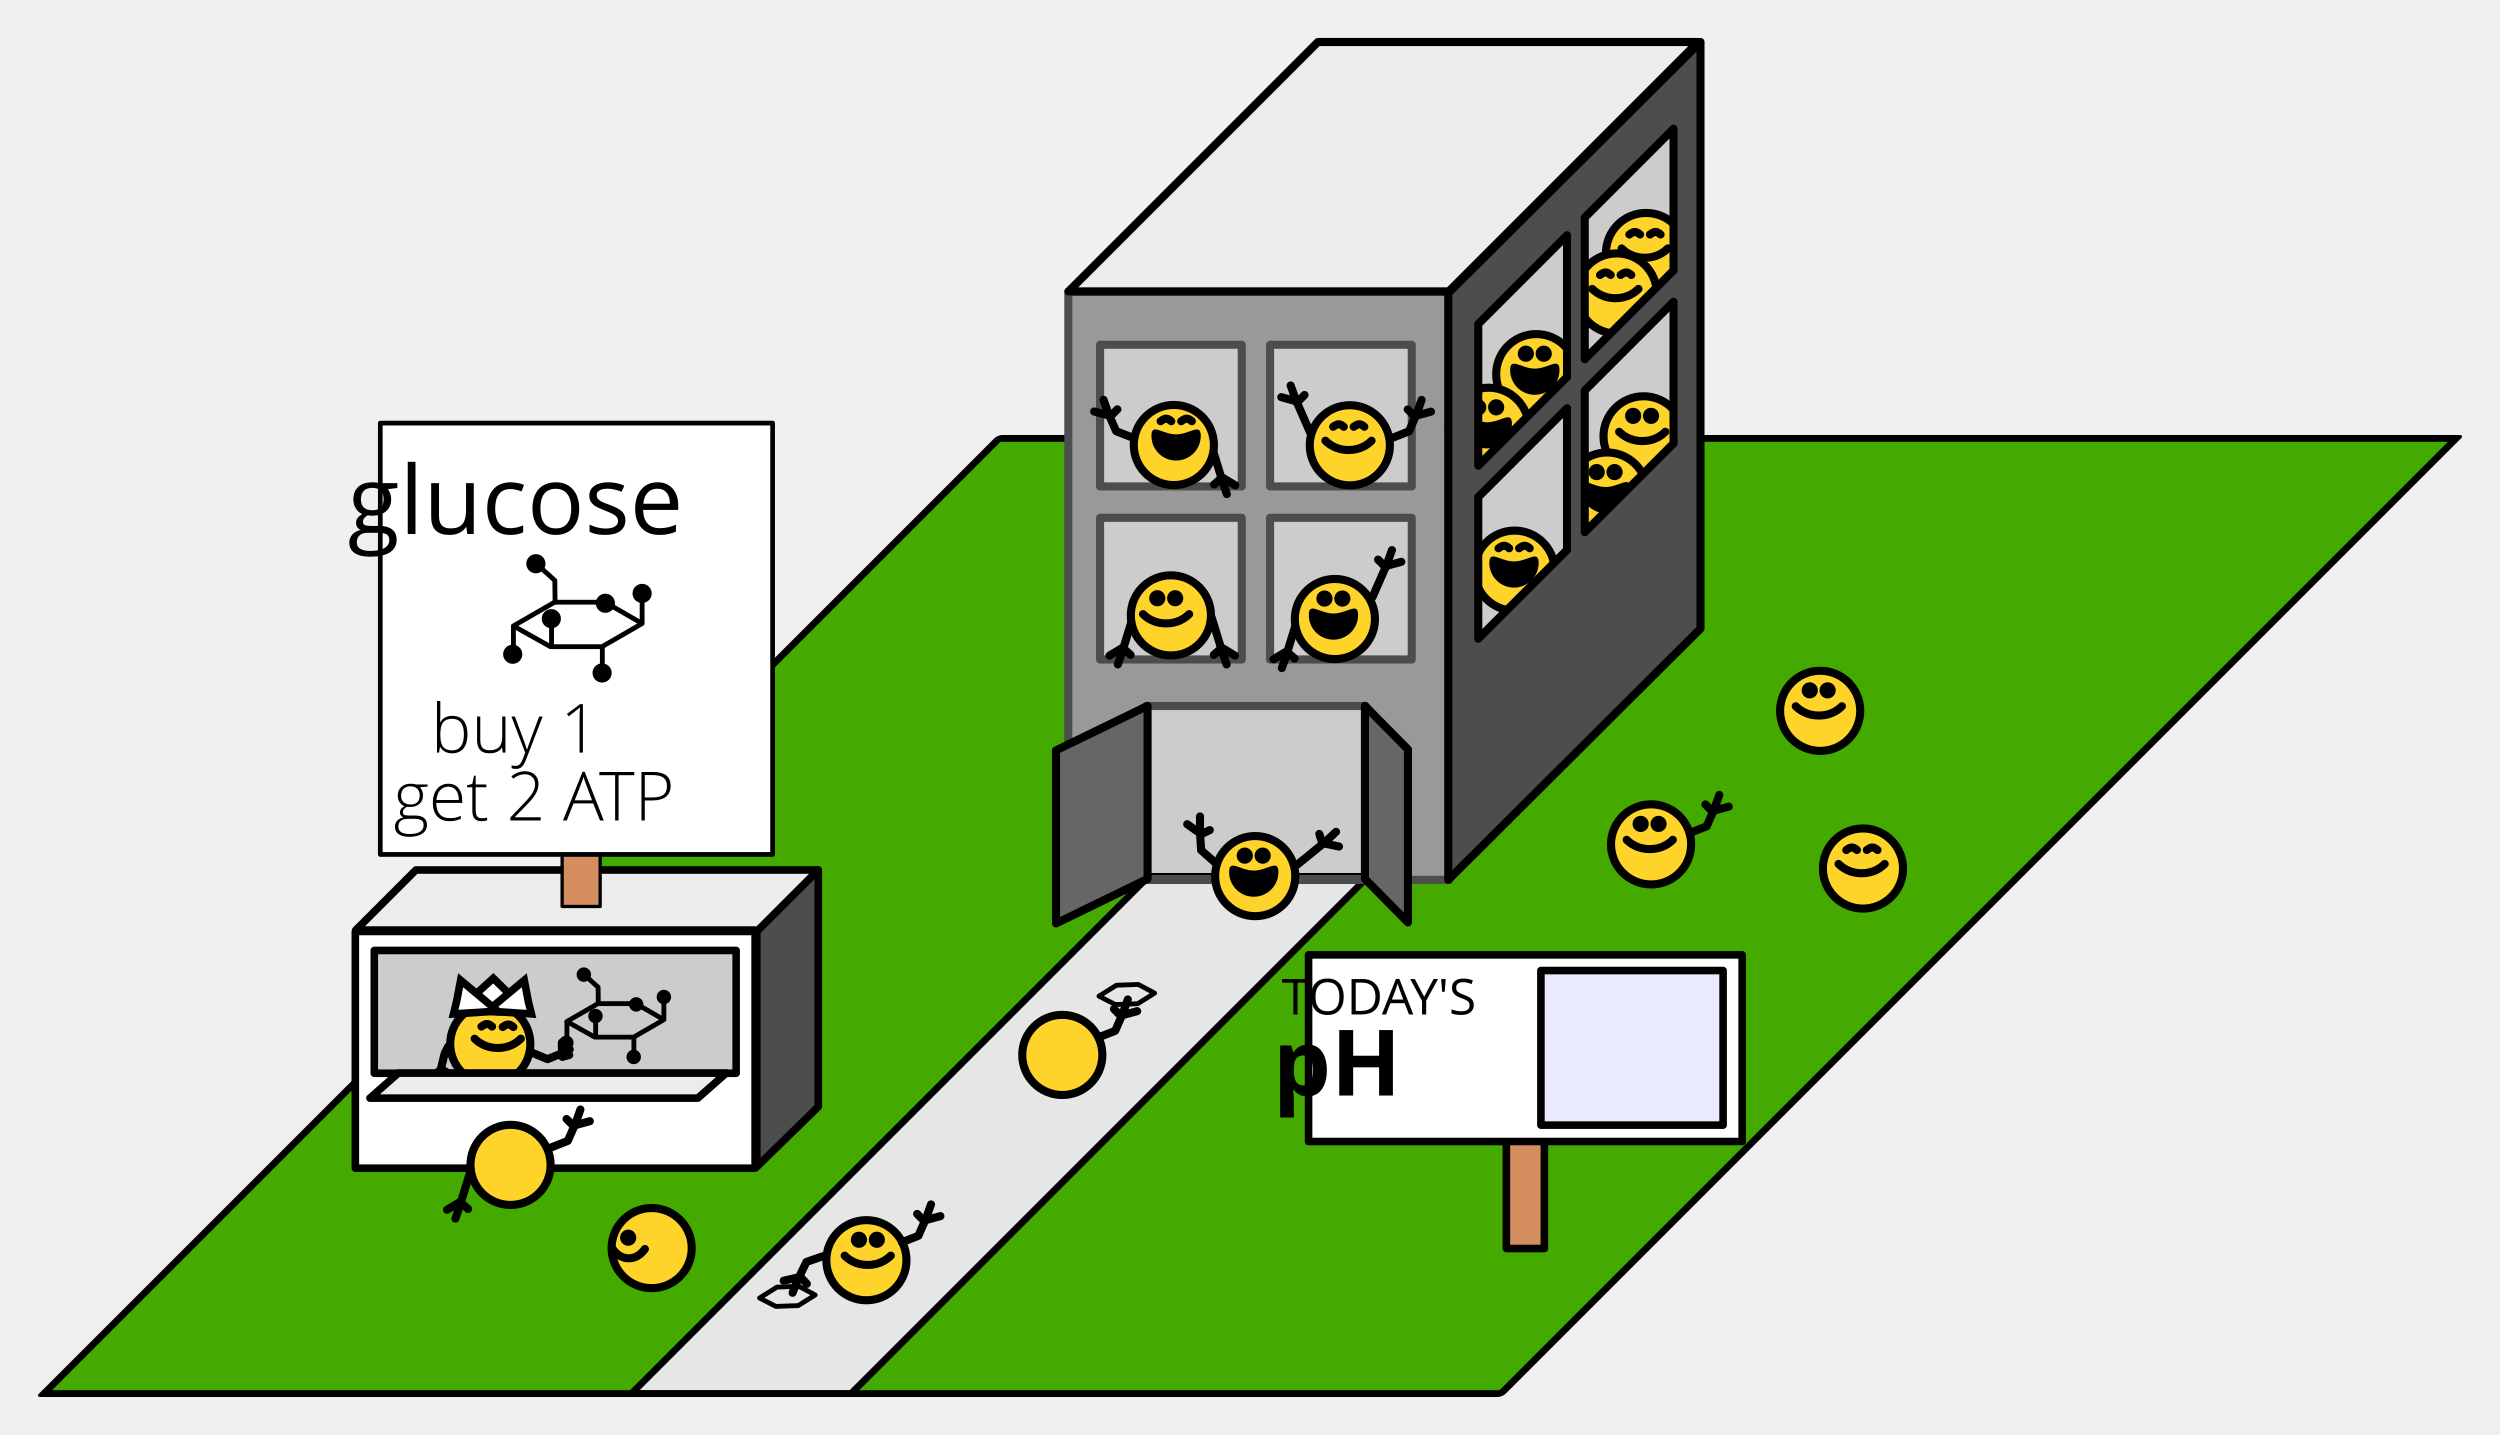
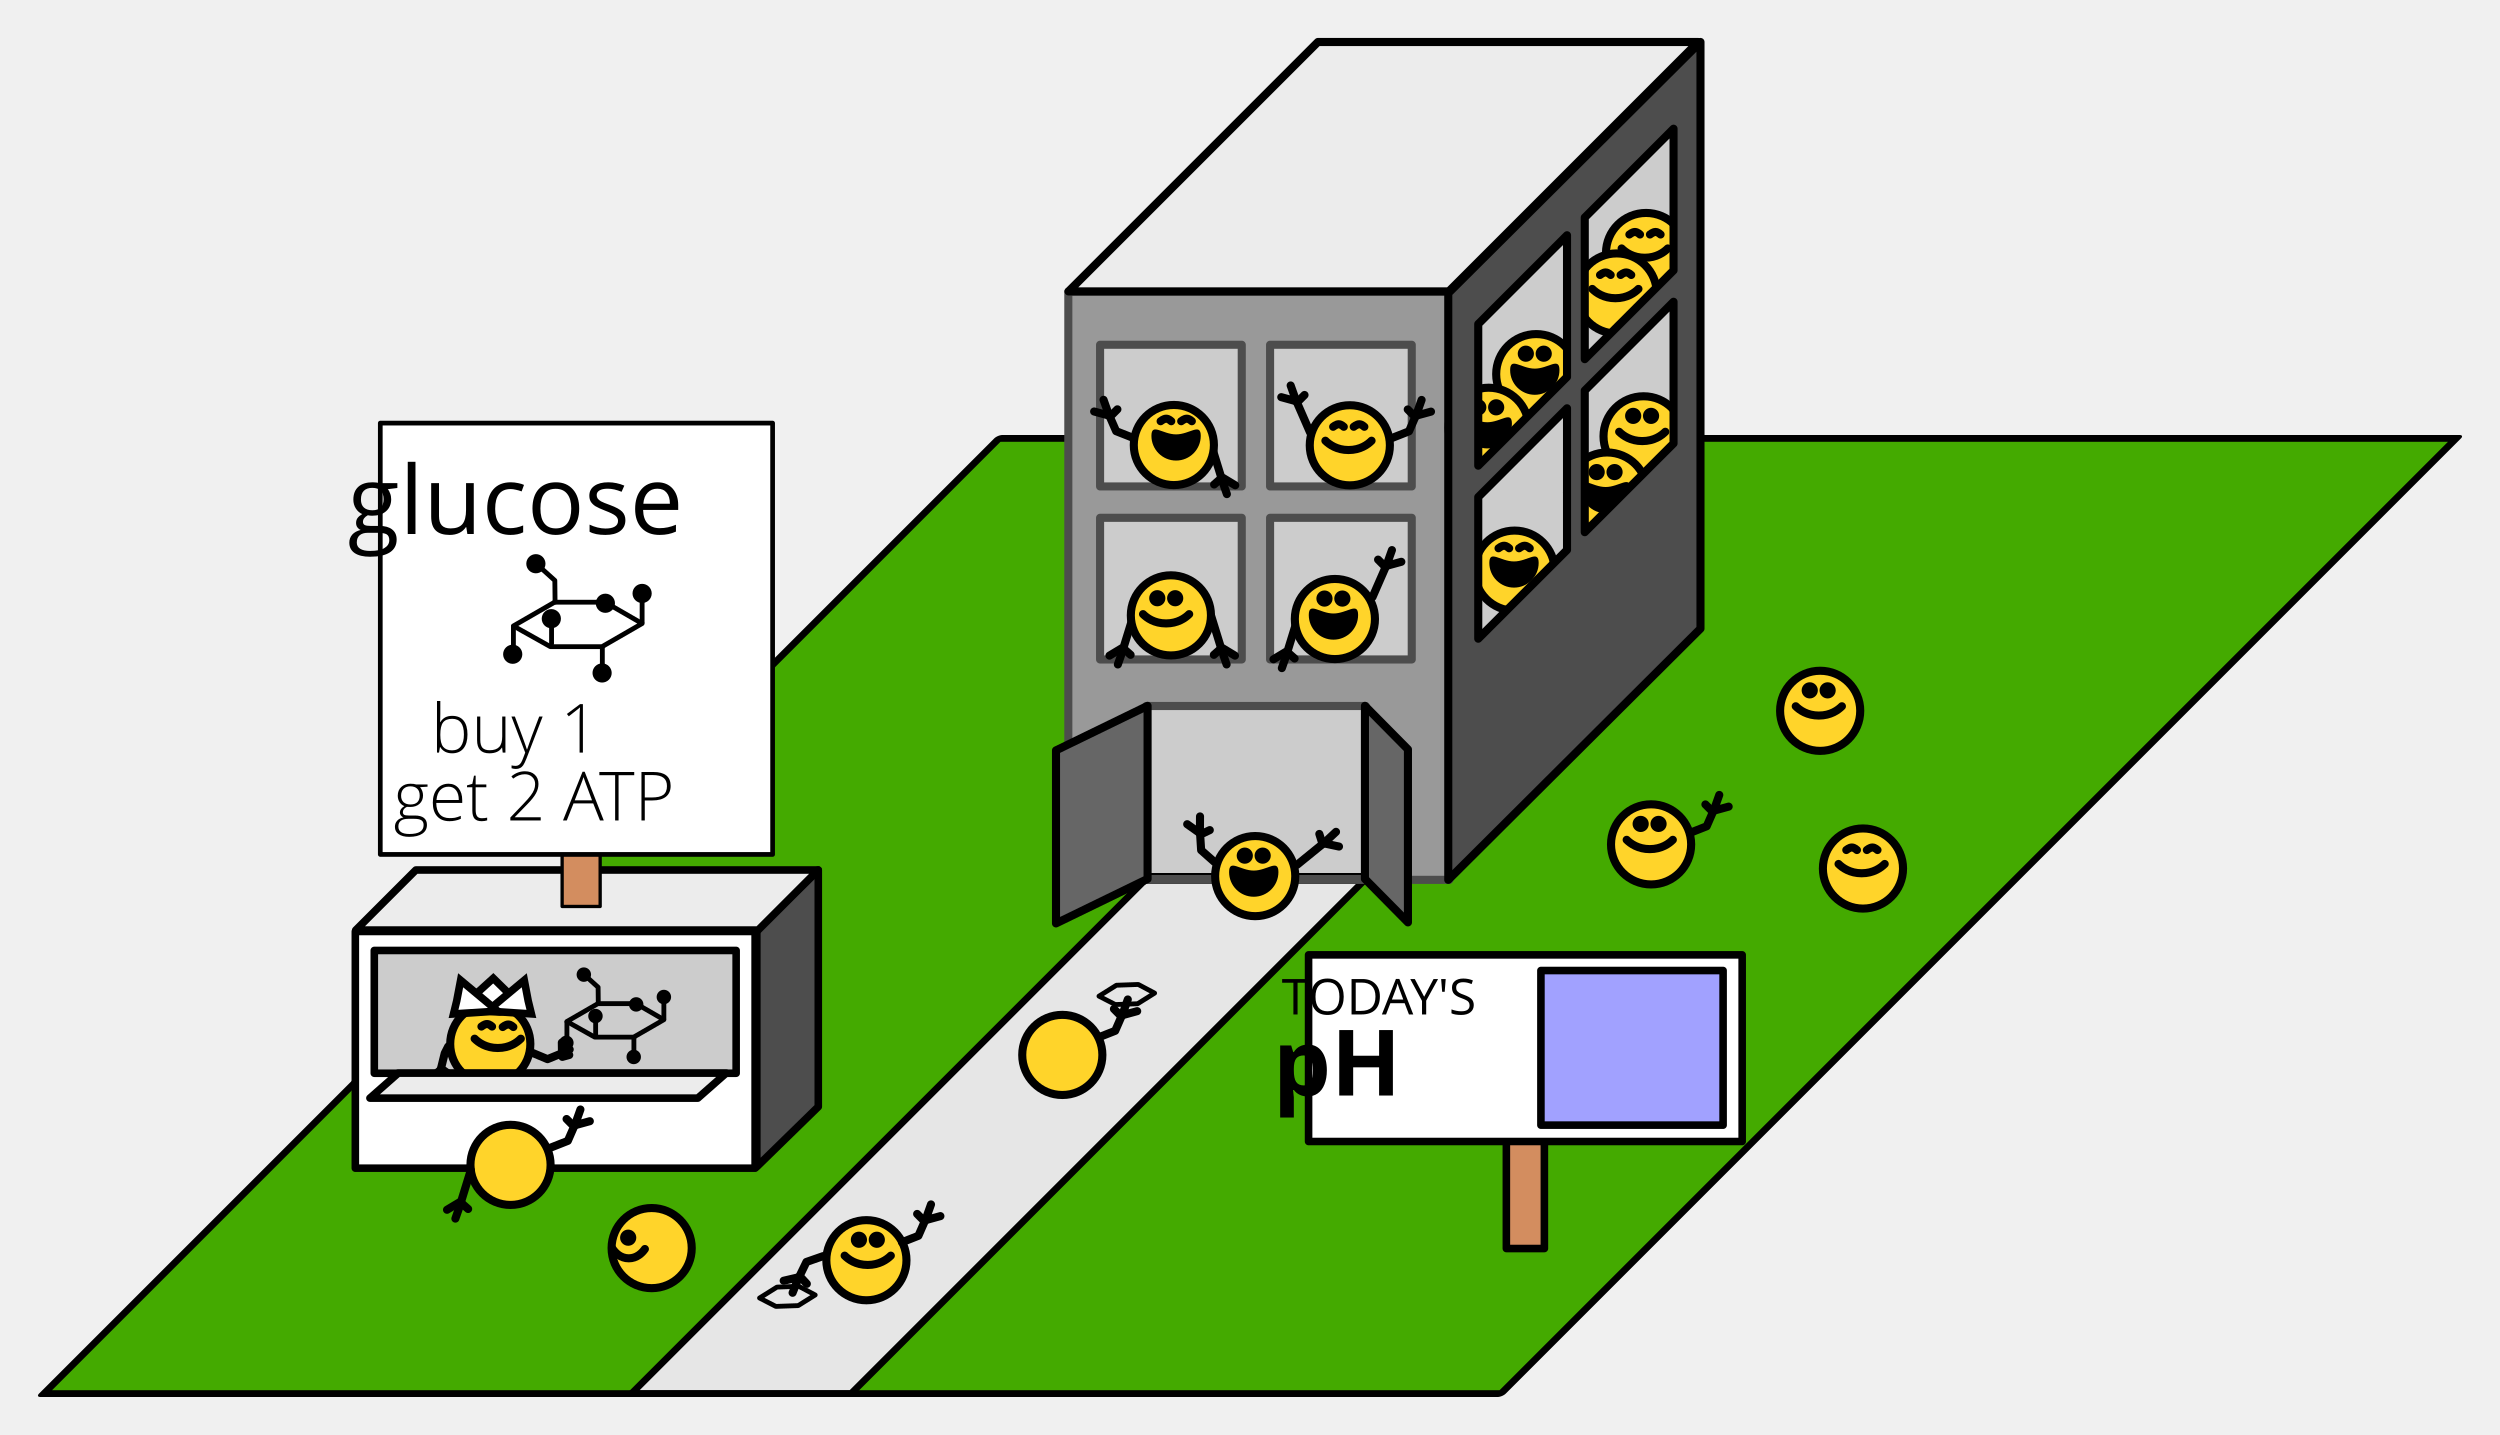
<svg xmlns="http://www.w3.org/2000/svg" width="329.42" height="189.081" viewBox="0 0 329.42 189.081" id="svg8230" version="1.1">
  <defs id="defs8232" />
  <g id="layer1" transform="translate(-132.0373,-233.9832)">
    <rect transform="matrix(1,0,-0.7071068,0.7071068,0,0)" y="412.596" x="555.43" height="178.002" width="192" id="rect9463" style="opacity:1;fill:#44aa00;fill-opacity:1;stroke:#000000;stroke-width:1.268;stroke-linecap:round;stroke-linejoin:round;stroke-miterlimit:10;stroke-dasharray:none;stroke-dashoffset:0;stroke-opacity:1" />
    <rect transform="matrix(1,0,-0.7071068,0.7071068,0,0)" style="opacity:1;fill:#e6e6e6;fill-opacity:1;stroke:#000000;stroke-width:1.268;stroke-linecap:round;stroke-linejoin:round;stroke-miterlimit:10;stroke-dasharray:none;stroke-dashoffset:0;stroke-opacity:1" id="rect9465" width="28.933" height="95.577" x="632.857" y="494.997" />
    <g transform="matrix(1.066667,0,0,1.066667,-786.9261,-534.9352)" id="g46702">
      <path id="rect46618" d="m 905.482,836.001 49.387,0 0,29.074 -49.387,0 z" style="opacity:1;fill:#cccccc;fill-opacity:1;stroke:#000000;stroke-width:0.937;stroke-linecap:round;stroke-linejoin:round;stroke-miterlimit:4;stroke-dasharray:none;stroke-dashoffset:0;stroke-opacity:1" />
      <path style="fill:#4d4d4d;fill-opacity:1;fill-rule:evenodd;stroke:#000000;stroke-width:0.937px;stroke-linecap:round;stroke-linejoin:round;stroke-opacity:1" d="m 962.613,857.576 -7.592,7.416 0,-29.24 7.592,-7.416 z" id="path46624" />
      <path style="fill:#ececec;fill-opacity:1;fill-rule:evenodd;stroke:#000000;stroke-width:0.937px;stroke-linecap:round;stroke-linejoin:round;stroke-opacity:1" d="m 955.186,835.753 7.416,-7.416 -49.702,0 -7.416,7.416 z" id="path46697" />
    </g>
    <rect y="336.218" x="206.108" height="17.209" width="5.011" id="rect46631" style="opacity:1;fill:#d38d5f;fill-opacity:1;stroke:#000000;stroke-width:0.438;stroke-linecap:round;stroke-linejoin:round;stroke-miterlimit:4;stroke-dasharray:none;stroke-dashoffset:0;stroke-opacity:1" />
    <rect y="289.733" x="182.147" height="56.838" width="51.696" id="rect46633" style="opacity:1;fill:#ffffff;fill-opacity:1;stroke:#000000;stroke-width:0.619;stroke-linecap:round;stroke-linejoin:round;stroke-miterlimit:4;stroke-dasharray:none;stroke-dashoffset:0;stroke-opacity:1" />
    <ellipse ry="5.28" rx="5.28" style="opacity:1;fill:#ffd42a;fill-opacity:1;stroke:#000000;stroke-width:1.067;stroke-linecap:round;stroke-linejoin:round;stroke-miterlimit:10;stroke-dasharray:none;stroke-dashoffset:0;stroke-opacity:1" id="circle46669" cx="196.641" cy="371.544" />
    <path id="path46671" d="m 194.58,370.85 c 0.519,0.519 1.529,1.226 3.041,1.226 1.577,0 2.554,-0.739 3.041,-1.226" style="fill:none;fill-rule:evenodd;stroke:#000000;stroke-width:1.067px;stroke-linecap:round;stroke-linejoin:round;stroke-opacity:1" />
    <path style="fill:none;fill-rule:evenodd;stroke:#000000;stroke-width:1.067px;stroke-linecap:round;stroke-linejoin:round;stroke-opacity:1" d="m 195.475,369.249 c 0,0 0.4,-0.333 0.733,-0.333 0.333,0 0.667,0.333 0.667,0.333" id="path46673" />
    <path id="path46675" d="m 198.279,369.311 c 0,0 0.4,-0.333 0.733,-0.333 0.333,0 0.667,0.333 0.667,0.333" style="fill:none;fill-rule:evenodd;stroke:#000000;stroke-width:1.067px;stroke-linecap:round;stroke-linejoin:round;stroke-opacity:1" />
    <g transform="matrix(1.051079,-0.1816891,-0.1816891,-1.051079,-93.24523,701.3766)" id="g46681" style="stroke:#000000">
      <path id="path46677" d="m 315.287,258.984 -0.564,-0.755 -0.772,-1.766 0.928,-0.933" style="fill:none;fill-rule:evenodd;stroke:#000000;stroke-width:1px;stroke-linecap:round;stroke-linejoin:round;stroke-opacity:1" />
      <path id="path46679" d="m 313.167,254.355 0.696,1.953 -1.415,-0.882" style="fill:none;fill-rule:evenodd;stroke:#000000;stroke-width:1px;stroke-linecap:round;stroke-linejoin:round;stroke-opacity:1" />
    </g>
    <g style="stroke:#000000" id="g46689" transform="matrix(-1.051079,0.1816891,0.181689,1.051079,488.049,47.68507)">
      <path style="fill:none;fill-rule:evenodd;stroke:#000000;stroke-width:1px;stroke-linecap:round;stroke-linejoin:round;stroke-opacity:1" d="m 316.109,254.531 -1.84,1.169 -1.882,-0.416 -0.207,-1.299" id="path46683" />
      <path style="fill:none;fill-rule:evenodd;stroke:#000000;stroke-width:1px;stroke-linecap:round;stroke-linejoin:round;stroke-opacity:1" d="m 311.367,254.984 0.843,0.282" id="path46685" />
      <path id="path46687" d="m 311.54,255.65 0.875,0.085" style="fill:none;fill-rule:evenodd;stroke:#000000;stroke-width:1px;stroke-linecap:round;stroke-linejoin:round;stroke-opacity:1" />
    </g>
    <g id="g6445" transform="matrix(0.4878844,0,0,0.4878845,120.5642,309.026)">
      <path style="fill:none;stroke:#000000;stroke-width:1.309;stroke-linecap:round;stroke-linejoin:round;stroke-miterlimit:4;stroke-dasharray:none;stroke-opacity:1" d="m 176.626,122.078 8.369,-4.832 10.296,0 7.52,4.342 -8.156,4.709 -10.507,0 z" id="path5622" />
      <path style="fill:none;stroke:#000000;stroke-width:1.309;stroke-linecap:round;stroke-linejoin:round;stroke-miterlimit:4;stroke-dasharray:none;stroke-opacity:1" d="m 185.101,117.222 -0.048,-4.404 -4.309,-3.881" id="path5624" />
      <circle style="opacity:1;fill:#000000;fill-opacity:1;stroke:none;stroke-width:0.548;stroke-linecap:round;stroke-linejoin:round;stroke-miterlimit:4;stroke-dasharray:none" id="path5626" cx="195.339" cy="117.46" r="1.952" />
      <circle r="1.952" cy="109.413" cx="181.197" id="circle5628" style="opacity:1;fill:#000000;fill-opacity:1;stroke:none;stroke-width:0.548;stroke-linecap:round;stroke-linejoin:round;stroke-miterlimit:4;stroke-dasharray:none" />
      <path style="fill:none;stroke:#000000;stroke-width:1.309;stroke-linecap:round;stroke-linejoin:round;stroke-miterlimit:4;stroke-dasharray:none;stroke-opacity:1" d="m 184.387,125.697 0,-4.095" id="path5634" />
      <path id="path5636" d="m 176.626,126.602 0,-4.381" style="fill:none;stroke:#000000;stroke-width:1.309;stroke-linecap:round;stroke-linejoin:round;stroke-miterlimit:4;stroke-dasharray:none;stroke-opacity:1" />
      <circle style="opacity:1;fill:#000000;fill-opacity:1;stroke:none;stroke-width:0.548;stroke-linecap:round;stroke-linejoin:round;stroke-miterlimit:4;stroke-dasharray:none" id="circle5630" cx="176.483" cy="127.84" r="1.952" />
      <circle r="1.952" cy="120.602" cx="184.339" id="circle5632" style="opacity:1;fill:#000000;fill-opacity:1;stroke:none;stroke-width:0.548;stroke-linecap:round;stroke-linejoin:round;stroke-miterlimit:4;stroke-dasharray:none" />
      <path id="path5638" d="m 194.72,130.649 0,-4.095" style="fill:none;stroke:#000000;stroke-width:1.309;stroke-linecap:round;stroke-linejoin:round;stroke-miterlimit:4;stroke-dasharray:none;stroke-opacity:1" />
      <path style="fill:none;stroke:#000000;stroke-width:1.309;stroke-linecap:round;stroke-linejoin:round;stroke-miterlimit:4;stroke-dasharray:none;stroke-opacity:1" d="m 202.814,121.317 0,-4.095" id="path5640" />
      <circle r="1.952" cy="131.649" cx="194.672" id="circle5642" style="opacity:1;fill:#000000;fill-opacity:1;stroke:none;stroke-width:0.548;stroke-linecap:round;stroke-linejoin:round;stroke-miterlimit:4;stroke-dasharray:none" />
      <circle style="opacity:1;fill:#000000;fill-opacity:1;stroke:none;stroke-width:0.548;stroke-linecap:round;stroke-linejoin:round;stroke-miterlimit:4;stroke-dasharray:none" id="circle5644" cx="202.814" cy="115.46" r="1.952" />
    </g>
    <text transform="scale(1.000175,0.9998249)" xml:space="preserve" style="font-style:normal;font-variant:normal;font-weight:normal;font-stretch:normal;font-size:8.948px;line-height:0.01%;font-family:Arial;-inkscape-font-specification:Arial;text-align:start;letter-spacing:0px;word-spacing:0px;writing-mode:lr-tb;text-anchor:start;fill:#000000;fill-opacity:1;stroke:none;stroke-width:0.143px;stroke-linecap:butt;stroke-linejoin:miter;stroke-opacity:1" x="208.563" y="333.209" id="text48560">
      <tspan id="tspan48558" x="208.563" y="333.209" style="font-style:normal;font-variant:normal;font-weight:300;font-stretch:normal;line-height:100%;font-family:'Open Sans';-inkscape-font-specification:'Open Sans Light';text-align:center;text-anchor:middle;stroke-width:0.143px">buy 1</tspan>
      <tspan id="tspan48562" x="208.563" y="342.157" style="font-style:normal;font-variant:normal;font-weight:300;font-stretch:normal;line-height:100%;font-family:'Open Sans';-inkscape-font-specification:'Open Sans Light';text-align:center;text-anchor:middle;stroke-width:0.143px">get 2 ATP</tspan>
    </text>
    <g style="stroke-width:0.754" transform="matrix(0.6475578,0,0,0.6473312,85.31394,237.4377)" id="g48588">
      <path id="path48564" d="m 176.626,122.078 8.369,-4.832 10.296,0 7.52,4.342 -8.156,4.709 -10.507,0 z" style="fill:none;stroke:#000000;stroke-width:0.986;stroke-linecap:round;stroke-linejoin:round;stroke-miterlimit:4;stroke-dasharray:none;stroke-opacity:1" />
      <path id="path48566" d="m 185.101,117.222 -0.048,-4.404 -4.309,-3.881" style="fill:none;stroke:#000000;stroke-width:0.986;stroke-linecap:round;stroke-linejoin:round;stroke-miterlimit:4;stroke-dasharray:none;stroke-opacity:1" />
      <circle r="1.952" cy="117.46" cx="195.339" id="circle48568" style="opacity:1;fill:#000000;fill-opacity:1;stroke:none;stroke-width:0.413;stroke-linecap:round;stroke-linejoin:round;stroke-miterlimit:4;stroke-dasharray:none" />
      <circle style="opacity:1;fill:#000000;fill-opacity:1;stroke:none;stroke-width:0.413;stroke-linecap:round;stroke-linejoin:round;stroke-miterlimit:4;stroke-dasharray:none" id="circle48570" cx="181.197" cy="109.413" r="1.952" />
      <path id="path48572" d="m 184.387,125.697 0,-4.095" style="fill:none;stroke:#000000;stroke-width:0.986;stroke-linecap:round;stroke-linejoin:round;stroke-miterlimit:4;stroke-dasharray:none;stroke-opacity:1" />
      <path style="fill:none;stroke:#000000;stroke-width:0.986;stroke-linecap:round;stroke-linejoin:round;stroke-miterlimit:4;stroke-dasharray:none;stroke-opacity:1" d="m 176.626,126.602 0,-4.381" id="path48574" />
      <circle r="1.952" cy="127.84" cx="176.483" id="circle48576" style="opacity:1;fill:#000000;fill-opacity:1;stroke:none;stroke-width:0.413;stroke-linecap:round;stroke-linejoin:round;stroke-miterlimit:4;stroke-dasharray:none" />
      <circle style="opacity:1;fill:#000000;fill-opacity:1;stroke:none;stroke-width:0.413;stroke-linecap:round;stroke-linejoin:round;stroke-miterlimit:4;stroke-dasharray:none" id="circle48578" cx="184.339" cy="120.602" r="1.952" />
      <path style="fill:none;stroke:#000000;stroke-width:0.986;stroke-linecap:round;stroke-linejoin:round;stroke-miterlimit:4;stroke-dasharray:none;stroke-opacity:1" d="m 194.72,130.649 0,-4.095" id="path48580" />
      <path id="path48582" d="m 202.814,121.317 0,-4.095" style="fill:none;stroke:#000000;stroke-width:0.986;stroke-linecap:round;stroke-linejoin:round;stroke-miterlimit:4;stroke-dasharray:none;stroke-opacity:1" />
      <circle style="opacity:1;fill:#000000;fill-opacity:1;stroke:none;stroke-width:0.413;stroke-linecap:round;stroke-linejoin:round;stroke-miterlimit:4;stroke-dasharray:none" id="circle48584" cx="194.672" cy="131.649" r="1.952" />
      <circle r="1.952" cy="115.46" cx="202.814" id="circle48586" style="opacity:1;fill:#000000;fill-opacity:1;stroke:none;stroke-width:0.413;stroke-linecap:round;stroke-linejoin:round;stroke-miterlimit:4;stroke-dasharray:none" />
    </g>
    <text transform="scale(1.000175,0.9998249)" xml:space="preserve" style="font-style:normal;font-variant:normal;font-weight:normal;font-stretch:normal;font-size:12.514px;line-height:0.01%;font-family:Arial;-inkscape-font-specification:Arial;text-align:start;letter-spacing:0px;word-spacing:0px;writing-mode:lr-tb;text-anchor:start;fill:#000000;fill-opacity:1;stroke:none;stroke-width:0.265px;stroke-linecap:butt;stroke-linejoin:miter;stroke-opacity:1" x="208.594" y="304.4" id="text46719">
      <tspan id="tspan46723" x="208.594" y="304.4" style="font-style:normal;font-variant:normal;font-weight:normal;font-stretch:normal;line-height:100%;font-family:'Open Sans';-inkscape-font-specification:'Open Sans';text-align:center;text-anchor:middle;stroke-width:0.265px">glucose</tspan>
    </text>
    <path id="path49022" d="m 275.089,349.547 0,-75.467 32.533,-32.533 46.4,0 0,76.8 -30.933,31.2 z" style="fill:#cccccc;fill-rule:evenodd;stroke:#000000;stroke-width:1.067px;stroke-linecap:butt;stroke-linejoin:miter;stroke-opacity:1" />
    <path id="path49024" d="m 272.808,272.421 0,77.5 50.204,0 0,-77.5 z m 4.185,6.992 18.667,0 0,18.667 -18.667,0 z m 22.4,0 18.667,0 0,18.667 -18.667,0 z m -22.4,22.8 18.667,0 0,18.667 -18.667,0 z m 22.4,0 18.667,0 0,18.667 -18.667,0 z m -16.321,24.8 28.933,0 0,22.8 -28.933,0 z" style="fill:#999999;fill-opacity:1;stroke:#4d4d4d;stroke-width:1.067;stroke-linecap:round;stroke-linejoin:round;stroke-miterlimit:10;stroke-dasharray:none;stroke-dashoffset:0;stroke-opacity:1" />
    <path id="path49026" d="m 272.831,272.381 32.864,-32.864 50.104,0 -32.864,32.864 z" style="fill:#ececec;fill-rule:evenodd;stroke:#000000;stroke-width:1.067px;stroke-linecap:round;stroke-linejoin:round;stroke-opacity:1" />
    <g id="g49042" style="stroke:#000000" transform="matrix(-0.8081274,-0.6962097,0.6962096,-0.8081274,376.8736,745.5575)">
      <path id="path49038" d="m 315.564,260.153 -1.613,-3.69 0.639,-1.946" style="fill:none;stroke:#000000;stroke-width:1px;stroke-linecap:round;stroke-linejoin:round;stroke-opacity:1" />
      <path id="path49040" d="m 313.095,254.365 0.767,1.943 -1.184,-0.015" style="fill:none;stroke:#000000;stroke-width:1px;stroke-linecap:round;stroke-linejoin:round;stroke-opacity:1" />
    </g>
    <g id="g49048" transform="matrix(-1.066667,0,0,1.066667,649.4949,35.15705)" style="stroke:#000000">
      <path style="fill:none;stroke:#000000;stroke-width:1px;stroke-linecap:round;stroke-linejoin:round;stroke-opacity:1" d="m 315.564,260.153 -1.613,-3.69 0.928,-0.933" id="path49044" />
      <path style="fill:none;stroke:#000000;stroke-width:1px;stroke-linecap:round;stroke-linejoin:round;stroke-opacity:1" d="m 313.167,254.355 0.696,1.953 -1.856,-0.508" id="path49046" />
    </g>
    <g id="g49058" transform="matrix(1.066667,0,0,1.066667,-655.7622,35.29353)">
      <circle style="fill:#ffd42a;fill-opacity:1;stroke:#000000;stroke-width:1;stroke-linecap:round;stroke-linejoin:round;stroke-miterlimit:10;stroke-dasharray:none;stroke-dashoffset:0;stroke-opacity:1" id="circle49050" cx="903.464" cy="262.741" r="4.95" />
      <path id="path49052" d="m 900.238,262.245 c 0,1.683 1.364,3.047 3.047,3.047 1.683,0 3.047,-1.364 3.047,-3.047 0,-1.683 -1.364,-0.187 -3.047,-0.187 -1.683,0 -3.047,-1.496 -3.047,0.187 z" style="fill:#000000;fill-opacity:1;stroke:none" />
      <circle style="fill:#000000;fill-opacity:1;stroke:none" id="circle49054" cx="902.177" cy="260.214" r="1" />
      <circle r="1" cy="260.214" cx="904.387" id="circle49056" style="fill:#000000;fill-opacity:1;stroke:none" />
    </g>
    <g style="stroke:#000000" id="g49064" transform="matrix(1.066667,0,0,1.066667,-56.59671,15.35361)">
      <path style="fill:none;stroke:#000000;stroke-width:1px;stroke-linecap:round;stroke-linejoin:round;stroke-opacity:1" d="m 316.751,259.028 -2.028,-0.799 -0.772,-1.766 0.928,-0.933" id="path49060" />
      <path style="fill:none;stroke:#000000;stroke-width:1px;stroke-linecap:round;stroke-linejoin:round;stroke-opacity:1" d="m 313.167,254.355 0.696,1.953 -1.856,-0.508" id="path49062" />
    </g>
    <g id="g49070" style="stroke:#000000" transform="matrix(0.8081274,-0.6962097,-0.6962096,-0.8081274,217.7716,722.6297)">
      <path id="path49066" d="m 315.564,260.153 -1.613,-3.69 0.639,-1.946" style="fill:none;stroke:#000000;stroke-width:1px;stroke-linecap:round;stroke-linejoin:round;stroke-opacity:1" />
      <path id="path49068" d="m 313.095,254.365 0.767,1.943 -1.184,-0.015" style="fill:none;stroke:#000000;stroke-width:1px;stroke-linecap:round;stroke-linejoin:round;stroke-opacity:1" />
    </g>
    <ellipse ry="5.28" rx="5.28" cy="292.623" cx="-286.713" id="circle49072" style="fill:#ffd42a;fill-opacity:1;stroke:#000000;stroke-width:1.067;stroke-linecap:round;stroke-linejoin:round;stroke-miterlimit:10;stroke-dasharray:none;stroke-dashoffset:0;stroke-opacity:1" transform="scale(-1,1)" />
    <g style="stroke:#000000" transform="matrix(1.066667,0,0,1.066667,-31.94012,13.46406)" id="g49078">
      <path id="path49074" d="m 315.564,260.153 -1.613,-3.69 0.928,-0.933" style="fill:none;stroke:#000000;stroke-width:1px;stroke-linecap:round;stroke-linejoin:round;stroke-opacity:1" />
      <path id="path49076" d="m 313.167,254.355 0.696,1.953 -1.856,-0.508" style="fill:none;stroke:#000000;stroke-width:1px;stroke-linecap:round;stroke-linejoin:round;stroke-opacity:1" />
    </g>
    <ellipse ry="5.28" rx="5.28" style="fill:#ffd42a;fill-opacity:1;stroke:#000000;stroke-width:1.067;stroke-linecap:round;stroke-linejoin:round;stroke-miterlimit:10;stroke-dasharray:none;stroke-dashoffset:0;stroke-opacity:1" id="circle49080" cx="309.901" cy="292.658" />
    <path id="path49082" d="m 306.683,292.057 c 0.519,0.519 1.529,1.226 3.041,1.226 1.577,0 2.554,-0.739 3.041,-1.226" style="fill:none;stroke:#000000;stroke-width:1.067px;stroke-linecap:round;stroke-linejoin:round;stroke-opacity:1" />
    <path id="path49084" d="m 307.705,290.218 c 0,0 0.4,-0.333 0.733,-0.333 0.333,0 0.667,0.333 0.667,0.333" style="fill:none;stroke:#000000;stroke-width:1.067px;stroke-linecap:round;stroke-linejoin:round;stroke-opacity:1" />
    <path style="fill:none;stroke:#000000;stroke-width:1.067px;stroke-linecap:round;stroke-linejoin:round;stroke-opacity:1" d="m 310.415,290.218 c 0,0 0.4,-0.333 0.733,-0.333 0.333,0 0.667,0.333 0.667,0.333" id="path49086" />
    <path id="path49088" d="m 283.758,291.421 c 0,1.795 1.455,3.25 3.25,3.25 1.795,0 3.25,-1.455 3.25,-3.25 0,-1.795 -1.455,-0.2 -3.25,-0.2 -1.795,0 -3.25,-1.595 -3.25,0.2 z" style="fill:#000000;fill-opacity:1;stroke:none;stroke-width:0.282" />
    <path id="path49090" d="m 284.971,289.485 c 0,0 0.4,-0.333 0.733,-0.333 0.333,0 0.667,0.333 0.667,0.333" style="fill:none;stroke:#000000;stroke-width:1.067px;stroke-linecap:round;stroke-linejoin:round;stroke-opacity:1" />
    <path style="fill:none;stroke:#000000;stroke-width:1.067px;stroke-linecap:round;stroke-linejoin:round;stroke-opacity:1" d="m 287.682,289.485 c 0,0 0.4,-0.333 0.733,-0.333 0.333,0 0.667,0.333 0.667,0.333" id="path49092" />
    <g id="g49116" transform="matrix(1.066667,0,0,1.066667,-656.8937,35.57637)">
      <g transform="matrix(0.7576194,-0.6526966,-0.6526966,-0.7576194,819.9639,665.1557)" style="stroke:#000000" id="g49098">
        <path style="fill:none;stroke:#000000;stroke-width:1px;stroke-linecap:round;stroke-linejoin:round;stroke-opacity:1" d="m 315.564,260.153 -1.613,-3.69 0.639,-1.946" id="path49094" />
        <path style="fill:none;stroke:#000000;stroke-width:1px;stroke-linecap:round;stroke-linejoin:round;stroke-opacity:1" d="m 313.095,254.365 0.767,1.943 -1.184,-0.015" id="path49096" />
      </g>
      <g id="g49104" style="stroke:#000000" transform="matrix(-0.7576194,-0.6526966,0.6526966,-0.7576194,948.8985,665.1557)">
        <path id="path49100" d="m 315.564,260.153 -1.613,-3.69 0.639,-1.946" style="fill:none;stroke:#000000;stroke-width:1px;stroke-linecap:round;stroke-linejoin:round;stroke-opacity:1" />
        <path id="path49102" d="m 313.095,254.365 0.767,1.943 -1.184,-0.015" style="fill:none;stroke:#000000;stroke-width:1px;stroke-linecap:round;stroke-linejoin:round;stroke-opacity:1" />
      </g>
      <circle r="4.95" cy="262.025" cx="884.266" id="circle49106" style="fill:#ffd42a;fill-opacity:1;stroke:#000000;stroke-width:1;stroke-linecap:round;stroke-linejoin:round;stroke-miterlimit:10;stroke-dasharray:none;stroke-dashoffset:0;stroke-opacity:1" />
      <g transform="translate(11,7.3125)" id="g49114">
        <circle r="1" cy="252.594" cx="-873.795" id="circle49108" style="fill:#000000;fill-opacity:1;stroke:none" transform="scale(-1,1)" />
        <circle style="fill:#000000;fill-opacity:1;stroke:none" id="circle49110" cx="-871.585" cy="252.594" r="1" transform="scale(-1,1)" />
        <path style="fill:none;stroke:#000000;stroke-width:1px;stroke-linecap:round;stroke-linejoin:round;stroke-opacity:1" d="m 875.525,254.558 c -0.487,0.487 -1.434,1.149 -2.851,1.149 -1.478,0 -2.394,-0.693 -2.851,-1.149" id="path49112" />
      </g>
    </g>
    <g id="g49126" transform="matrix(1.066667,0,0,1.066667,-510.5462,-2.082975)">
      <circle r="4.95" cy="291.805" cx="-789.525" id="circle49118" style="fill:#ffd42a;fill-opacity:1;stroke:#000000;stroke-width:1;stroke-linecap:round;stroke-linejoin:round;stroke-miterlimit:10;stroke-dasharray:none;stroke-dashoffset:0;stroke-opacity:1" transform="scale(-1,1)" />
      <path id="path49120" d="m 786.402,290.855 c 0,1.683 1.364,3.047 3.047,3.047 1.683,0 3.047,-1.364 3.047,-3.047 0,-1.683 -1.364,-0.187 -3.047,-0.187 -1.683,0 -3.047,-1.496 -3.047,0.187 z" style="fill:#000000;fill-opacity:1;stroke:none" />
      <path id="path49122" d="m 787.539,289.04 c 0,0 0.375,-0.312 0.688,-0.312 0.312,0 0.625,0.312 0.625,0.312" style="fill:none;stroke:#000000;stroke-width:1px;stroke-linecap:round;stroke-linejoin:round;stroke-opacity:1" />
      <path style="fill:none;stroke:#000000;stroke-width:1px;stroke-linecap:round;stroke-linejoin:round;stroke-opacity:1" d="m 790.08,289.04 c 0,0 0.375,-0.312 0.688,-0.312 0.312,0 0.625,0.312 0.625,0.312" id="path49124" />
    </g>
    <g transform="matrix(1.066667,0,0,1.066667,-157.5224,-166.7716)" id="g49136">
      <circle r="4.95" cy="429.609" cx="474.498" id="circle49128" style="fill:#ffd42a;fill-opacity:1;stroke:#000000;stroke-width:1;stroke-linecap:round;stroke-linejoin:round;stroke-miterlimit:10;stroke-dasharray:none;stroke-dashoffset:0;stroke-opacity:1" />
      <circle r="1" cy="427.082" cx="473.211" id="circle49130" style="fill:#000000;fill-opacity:1;stroke:none" />
      <circle style="fill:#000000;fill-opacity:1;stroke:none" id="circle49132" cx="475.421" cy="427.082" r="1" />
      <path style="fill:none;stroke:#000000;stroke-width:1px;stroke-linecap:round;stroke-linejoin:round;stroke-opacity:1" d="m 471.481,429.046 c 0.487,0.487 1.434,1.149 2.851,1.149 1.478,0 2.394,-0.693 2.851,-1.149" id="path49134" />
    </g>
    <g id="g49146" transform="matrix(1.066667,0,0,1.066667,-160.8224,-204.8814)">
      <circle r="4.95" cy="442.69" cx="477.897" id="circle49138" style="fill:#ffd42a;fill-opacity:1;stroke:#000000;stroke-width:1;stroke-linecap:round;stroke-linejoin:round;stroke-miterlimit:10;stroke-dasharray:none;stroke-dashoffset:0;stroke-opacity:1" />
      <path style="fill:none;stroke:#000000;stroke-width:1px;stroke-linecap:round;stroke-linejoin:round;stroke-opacity:1" d="m 474.88,442.127 c 0.487,0.487 1.434,1.149 2.851,1.149 1.478,0 2.394,-0.693 2.851,-1.149" id="path49140" />
      <path style="fill:none;stroke:#000000;stroke-width:1px;stroke-linecap:round;stroke-linejoin:round;stroke-opacity:1" d="m 475.838,440.403 c 0,0 0.375,-0.312 0.688,-0.312 0.312,0 0.625,0.312 0.625,0.312" id="path49142" />
      <path id="path49144" d="m 478.379,440.403 c 0,0 0.375,-0.312 0.688,-0.312 0.312,0 0.625,0.312 0.625,0.312" style="fill:none;stroke:#000000;stroke-width:1px;stroke-linecap:round;stroke-linejoin:round;stroke-opacity:1" />
    </g>
    <g transform="matrix(1.066667,0,0,1.066667,-629.229,3.026855)" id="g49156">
      <circle style="fill:#ffd42a;fill-opacity:1;stroke:#000000;stroke-width:1;stroke-linecap:round;stroke-linejoin:round;stroke-miterlimit:10;stroke-dasharray:none;stroke-dashoffset:0;stroke-opacity:1" id="circle49148" cx="903.464" cy="262.741" r="4.95" />
      <path id="path49150" d="m 900.238,262.245 c 0,1.683 1.364,3.047 3.047,3.047 1.683,0 3.047,-1.364 3.047,-3.047 0,-1.683 -1.364,-0.187 -3.047,-0.187 -1.683,0 -3.047,-1.496 -3.047,0.187 z" style="fill:#000000;fill-opacity:1;stroke:none" />
      <circle style="fill:#000000;fill-opacity:1;stroke:none" id="circle49152" cx="902.177" cy="260.214" r="1" />
      <circle r="1" cy="260.214" cx="904.387" id="circle49154" style="fill:#000000;fill-opacity:1;stroke:none" />
    </g>
    <g id="g49166" transform="matrix(1.066667,0,0,1.066667,-619.8956,18.62685)">
      <circle r="4.95" cy="262.741" cx="903.464" id="circle49158" style="fill:#ffd42a;fill-opacity:1;stroke:#000000;stroke-width:1;stroke-linecap:round;stroke-linejoin:round;stroke-miterlimit:10;stroke-dasharray:none;stroke-dashoffset:0;stroke-opacity:1" />
      <path style="fill:#000000;fill-opacity:1;stroke:none" d="m 900.238,262.245 c 0,1.683 1.364,3.047 3.047,3.047 1.683,0 3.047,-1.364 3.047,-3.047 0,-1.683 -1.364,-0.187 -3.047,-0.187 -1.683,0 -3.047,-1.496 -3.047,0.187 z" id="path49160" />
      <circle r="1" cy="260.214" cx="902.177" id="circle49162" style="fill:#000000;fill-opacity:1;stroke:none" />
      <circle style="fill:#000000;fill-opacity:1;stroke:none" id="circle49164" cx="904.387" cy="260.214" r="1" />
    </g>
    <g id="g49176" transform="matrix(1.066667,0,0,1.066667,-635.4956,10.09352)">
      <circle r="4.95" cy="262.741" cx="903.464" id="circle49168" style="fill:#ffd42a;fill-opacity:1;stroke:#000000;stroke-width:1;stroke-linecap:round;stroke-linejoin:round;stroke-miterlimit:10;stroke-dasharray:none;stroke-dashoffset:0;stroke-opacity:1" />
      <path style="fill:#000000;fill-opacity:1;stroke:none" d="m 900.238,262.245 c 0,1.683 1.364,3.047 3.047,3.047 1.683,0 3.047,-1.364 3.047,-3.047 0,-1.683 -1.364,-0.187 -3.047,-0.187 -1.683,0 -3.047,-1.496 -3.047,0.187 z" id="path49170" />
      <circle r="1" cy="260.214" cx="902.177" id="circle49172" style="fill:#000000;fill-opacity:1;stroke:none" />
      <circle style="fill:#000000;fill-opacity:1;stroke:none" id="circle49174" cx="904.387" cy="260.214" r="1" />
    </g>
    <g transform="matrix(1.066667,0,0,1.066667,-164.6891,-199.5481)" id="g49186">
      <circle style="fill:#ffd42a;fill-opacity:1;stroke:#000000;stroke-width:1;stroke-linecap:round;stroke-linejoin:round;stroke-miterlimit:10;stroke-dasharray:none;stroke-dashoffset:0;stroke-opacity:1" id="circle49178" cx="477.897" cy="442.69" r="4.95" />
      <path id="path49180" d="m 474.88,442.127 c 0.487,0.487 1.434,1.149 2.851,1.149 1.478,0 2.394,-0.693 2.851,-1.149" style="fill:none;stroke:#000000;stroke-width:1px;stroke-linecap:round;stroke-linejoin:round;stroke-opacity:1" />
      <path id="path49182" d="m 475.838,440.403 c 0,0 0.375,-0.312 0.688,-0.312 0.312,0 0.625,0.312 0.625,0.312" style="fill:none;stroke:#000000;stroke-width:1px;stroke-linecap:round;stroke-linejoin:round;stroke-opacity:1" />
      <path style="fill:none;stroke:#000000;stroke-width:1px;stroke-linecap:round;stroke-linejoin:round;stroke-opacity:1" d="m 478.379,440.403 c 0,0 0.375,-0.312 0.688,-0.312 0.312,0 0.625,0.312 0.625,0.312" id="path49184" />
    </g>
    <path id="path49188" d="m 356.106,239.516 -33.233,33.102 0,77.302 33.233,-33.102 z m -3.55,11.429 0,18.667 -11.698,11.698 0,-18.667 z m -14.035,14.037 0,18.667 -11.698,11.696 0,-18.667 z m 14.035,8.763 0,18.667 -11.698,11.698 0,-18.667 z m -14.035,14.037 0,18.667 -11.698,11.696 0,-18.667 z" style="fill:#4d4d4d;fill-opacity:1;stroke:#000000;stroke-width:1.067;stroke-linecap:round;stroke-linejoin:round;stroke-miterlimit:10;stroke-dasharray:none;stroke-dashoffset:0;stroke-opacity:1" />
    <g transform="matrix(-1.066667,0,0,1.066667,653.4041,15.36979)" id="g49194" style="stroke:#000000">
      <path id="path49190" d="m 316.751,259.028 -2.028,-0.799 -0.772,-1.766 0.928,-0.933" style="fill:none;stroke:#000000;stroke-width:1px;stroke-linecap:round;stroke-linejoin:round;stroke-opacity:1" />
      <path id="path49192" d="m 313.167,254.355 0.696,1.953 -1.856,-0.508" style="fill:none;stroke:#000000;stroke-width:1px;stroke-linecap:round;stroke-linejoin:round;stroke-opacity:1" />
    </g>
    <path id="rect46692" d="m 178.858,356.722 0,31.189 52.68,0 0,-31.189 z m 2.5,2.5 47.68,0 0,16.18 -47.68,0 z" style="opacity:1;fill:#ffffff;fill-opacity:1;stroke:#000000;stroke-width:1;stroke-linecap:round;stroke-linejoin:round;stroke-miterlimit:4;stroke-dasharray:none;stroke-dashoffset:0;stroke-opacity:1" />
    <path style="fill:#ececec;fill-opacity:1;fill-rule:evenodd;stroke:#000000;stroke-width:1px;stroke-linecap:round;stroke-linejoin:round;stroke-opacity:1" d="m 223.991,378.679 3.727,-3.286 -43.209,0 -3.727,3.286 z" id="path46708" />
    <ellipse ry="5.28" rx="5.28" cy="387.476" cx="199.309" id="circle48612" style="opacity:1;fill:#ffd42a;fill-opacity:1;stroke:#000000;stroke-width:1.067;stroke-linecap:round;stroke-linejoin:round;stroke-miterlimit:10;stroke-dasharray:none;stroke-dashoffset:0;stroke-opacity:1" />
    <ellipse ry="5.28" rx="5.28" cy="398.443" cx="217.906" id="circle48656" style="opacity:1;fill:#ffd42a;fill-opacity:1;stroke:#000000;stroke-width:1.067;stroke-linecap:round;stroke-linejoin:round;stroke-miterlimit:10;stroke-dasharray:none;stroke-dashoffset:0;stroke-opacity:1" />
    <g style="stroke:#000000" transform="matrix(-1.066667,0,0,1.066667,542.564,108.8677)" id="g48732">
      <path id="path48728" d="m 316.751,259.028 -2.028,-0.799 -0.772,-1.766 0.928,-0.933" style="fill:none;fill-rule:evenodd;stroke:#000000;stroke-width:1px;stroke-linecap:round;stroke-linejoin:round;stroke-opacity:1" />
      <path id="path48730" d="m 313.167,254.355 0.696,1.953 -1.856,-0.508" style="fill:none;fill-rule:evenodd;stroke:#000000;stroke-width:1px;stroke-linecap:round;stroke-linejoin:round;stroke-opacity:1" />
    </g>
    <path id="path48740" d="m 217.012,398.563 c -0.362,0.519 -1.066,1.226 -2.119,1.226 -1.099,0 -1.78,-0.739 -2.119,-1.226" style="fill:none;fill-rule:evenodd;stroke:#000000;stroke-width:1.067px;stroke-linecap:round;stroke-linejoin:round;stroke-opacity:1" />
    <path style="opacity:1;fill:#666666;fill-opacity:1;stroke:#000000;stroke-width:1.067;stroke-linecap:round;stroke-linejoin:round;stroke-miterlimit:10;stroke-dasharray:none;stroke-dashoffset:0;stroke-opacity:1" d="m 283.252,326.992 -12.067,5.867 0,22.8 12.067,-5.867 z" id="path6990" />
    <path style="opacity:1;fill:#666666;fill-opacity:1;stroke:#000000;stroke-width:1.067;stroke-linecap:round;stroke-linejoin:round;stroke-miterlimit:10;stroke-dasharray:none;stroke-dashoffset:0;stroke-opacity:1" d="m 317.559,332.726 -5.667,-5.733 0,22.8 5.667,5.733 z" id="path6992" />
    <g transform="matrix(-0.8081274,-0.6962097,0.6962096,-0.8081274,267.9718,818.0952)" style="stroke:#000000" id="g7005">
      <path style="fill:none;fill-rule:evenodd;stroke:#000000;stroke-width:1px;stroke-linecap:round;stroke-linejoin:round;stroke-opacity:1" d="m 315.564,260.153 -1.613,-3.69 0.639,-1.946" id="path7001" />
      <path style="fill:none;fill-rule:evenodd;stroke:#000000;stroke-width:1px;stroke-linecap:round;stroke-linejoin:round;stroke-opacity:1" d="m 313.095,254.365 0.767,1.943 -1.184,-0.015" id="path7003" />
    </g>
    <path style="fill:none;stroke:#000000;stroke-width:0.639;stroke-linecap:round;stroke-linejoin:round;stroke-miterlimit:4;stroke-dasharray:none;stroke-opacity:1" d="m 276.847,365.245 2.296,-1.438 2.884,-0.104 2.151,1.141 -2.237,1.401 -2.943,0.106 z" id="path7013" />
    <ellipse ry="5.28" rx="5.28" cy="372.989" cx="272.015" id="circle7039" style="opacity:1;fill:#ffd42a;fill-opacity:1;stroke:#000000;stroke-width:1.067;stroke-linecap:round;stroke-linejoin:round;stroke-miterlimit:10;stroke-dasharray:none;stroke-dashoffset:0;stroke-opacity:1" />
    <g style="stroke:#000000" transform="matrix(-1.066667,0,0,1.066667,614.6891,94.36765)" id="g7045">
      <path id="path7041" d="m 316.751,259.028 -2.028,-0.799 -0.772,-1.766 0.928,-0.933" style="fill:none;fill-rule:evenodd;stroke:#000000;stroke-width:1px;stroke-linecap:round;stroke-linejoin:round;stroke-opacity:1" />
      <path id="path7043" d="m 313.167,254.355 0.696,1.953 -1.856,-0.508" style="fill:none;fill-rule:evenodd;stroke:#000000;stroke-width:1px;stroke-linecap:round;stroke-linejoin:round;stroke-opacity:1" />
    </g>
    <g transform="matrix(1.066667,0,0,1.066667,-682.7773,-424.2963)" id="g13953">
      <circle transform="scale(-1,1)" style="opacity:1;fill:#ffd42a;fill-opacity:1;stroke:#000000;stroke-width:1;stroke-linecap:round;stroke-linejoin:round;stroke-miterlimit:10;stroke-dasharray:none;stroke-dashoffset:0;stroke-opacity:1" id="circle13945" cx="-870.917" cy="772.814" r="4.95" />
      <circle transform="scale(-1,1)" style="opacity:1;fill:#000000;fill-opacity:1;stroke:none;stroke-width:0.5;stroke-linecap:square;stroke-linejoin:round;stroke-miterlimit:4;stroke-dasharray:none;stroke-dashoffset:0;stroke-opacity:1" id="circle13947" cx="-872.203" cy="770.287" r="1" />
      <circle transform="scale(-1,1)" r="1" cy="770.287" cx="-869.993" id="circle13949" style="opacity:1;fill:#000000;fill-opacity:1;stroke:none;stroke-width:0.5;stroke-linecap:square;stroke-linejoin:round;stroke-miterlimit:4;stroke-dasharray:none;stroke-dashoffset:0;stroke-opacity:1" />
      <path id="path13951" d="m 873.933,772.251 c -0.487,0.487 -1.434,1.149 -2.851,1.149 -1.478,0 -2.394,-0.693 -2.851,-1.149" style="fill:none;fill-rule:evenodd;stroke:#000000;stroke-width:1px;stroke-linecap:round;stroke-linejoin:round;stroke-opacity:1" />
    </g>
    <g transform="matrix(1.066667,0,0,1.066667,-666.2623,69.16853)" id="g13973">
      <circle r="4.95" cy="262.741" cx="903.464" id="circle13965" style="fill:#ffd42a;fill-opacity:1;stroke:#000000;stroke-width:1;stroke-linecap:round;stroke-linejoin:round;stroke-miterlimit:10;stroke-dasharray:none;stroke-dashoffset:0;stroke-opacity:1" />
      <path style="fill:#000000;fill-opacity:1;stroke:none" d="m 900.238,262.245 c 0,1.683 1.364,3.047 3.047,3.047 1.683,0 3.047,-1.364 3.047,-3.047 0,-1.683 -1.364,-0.187 -3.047,-0.187 -1.683,0 -3.047,-1.496 -3.047,0.187 z" id="path13967" />
      <circle r="1" cy="260.214" cx="902.177" id="circle13969" style="fill:#000000;fill-opacity:1;stroke:none" />
      <circle style="fill:#000000;fill-opacity:1;stroke:none" id="circle13971" cx="904.387" cy="260.214" r="1" />
    </g>
    <ellipse ry="1.067" rx="1.067" transform="scale(-1,1)" cy="397.071" cx="-214.812" id="circle14051-9" style="opacity:1;fill:#000000;fill-opacity:1;stroke:none;stroke-width:0.141;stroke-linecap:square;stroke-linejoin:round;stroke-miterlimit:4;stroke-dasharray:none;stroke-dashoffset:0;stroke-opacity:1" />
    <g style="stroke:#000000" transform="matrix(-1.066667,0,0,1.066667,588.7592,121.3748)" id="g14087">
      <path id="path14083" d="m 316.751,259.028 -2.028,-0.799 -0.772,-1.766 0.928,-0.933" style="fill:none;fill-rule:evenodd;stroke:#000000;stroke-width:1px;stroke-linecap:round;stroke-linejoin:round;stroke-opacity:1" />
      <path id="path14085" d="m 313.167,254.355 0.696,1.953 -1.856,-0.508" style="fill:none;fill-rule:evenodd;stroke:#000000;stroke-width:1px;stroke-linecap:round;stroke-linejoin:round;stroke-opacity:1" />
    </g>
    <path id="path14089" d="m 232.122,405.02 2.296,-1.438 2.884,-0.104 2.151,1.141 -2.237,1.401 -2.943,0.106 z" style="fill:none;stroke:#000000;stroke-width:0.639;stroke-linecap:round;stroke-linejoin:round;stroke-miterlimit:4;stroke-dasharray:none;stroke-opacity:1" />
    <g style="stroke:#000000" transform="matrix(1.065832,0.04218463,0.04218463,-1.065832,-108.0374,662.2198)" id="g14095">
      <path id="path14091" d="m 316.751,259.028 -2.028,-0.799 -0.772,-1.766 0.928,-0.933" style="fill:none;fill-rule:evenodd;stroke:#000000;stroke-width:1px;stroke-linecap:round;stroke-linejoin:round;stroke-opacity:1" />
      <path id="path14093" d="m 313.167,254.355 0.696,1.953 -1.856,-0.508" style="fill:none;fill-rule:evenodd;stroke:#000000;stroke-width:1px;stroke-linecap:round;stroke-linejoin:round;stroke-opacity:1" />
    </g>
    <g id="g14437" transform="matrix(-0.9481099,-0.4887384,-0.4887384,0.9481099,729.3105,255.4931)" style="stroke:#000000">
      <path style="fill:none;stroke:#000000;stroke-width:1px;stroke-linecap:round;stroke-linejoin:round;stroke-opacity:1" d="m 315.564,260.153 -1.613,-3.69 0.928,-0.933" id="path14433" />
      <path style="fill:none;stroke:#000000;stroke-width:1px;stroke-linecap:round;stroke-linejoin:round;stroke-opacity:1" d="m 313.167,254.355 0.696,1.953 -1.856,-0.508" id="path14435" />
    </g>
    <g style="stroke:#000000" id="g14443" transform="matrix(1.002414,0.3646135,-0.3646134,1.002414,68.97954,-27.59192)">
      <path style="fill:none;stroke:#000000;stroke-width:1px;stroke-linecap:round;stroke-linejoin:round;stroke-opacity:1" d="m 316.751,259.028 -2.028,-0.799 -0.772,-1.766 0.928,-0.933" id="path14439" />
      <path style="fill:none;stroke:#000000;stroke-width:1px;stroke-linecap:round;stroke-linejoin:round;stroke-opacity:1" d="m 313.167,254.355 0.696,1.953 -1.856,-0.508" id="path14441" />
    </g>
    <g transform="matrix(1.066667,0,0,1.066667,-698.0273,-389.6499)" id="g20323">
      <rect y="722.756" x="964.269" height="16.133" width="4.698" id="rect14491" style="opacity:1;fill:#d38d5f;fill-opacity:1;stroke:#000000;stroke-width:0.937;stroke-linecap:round;stroke-linejoin:round;stroke-miterlimit:4;stroke-dasharray:none;stroke-dashoffset:0;stroke-opacity:1" />
      <rect y="702.612" x="939.837" height="23.056" width="53.563" id="rect14493" style="opacity:1;fill:#ffffff;fill-opacity:1;stroke:#000000;stroke-width:0.937;stroke-linecap:round;stroke-linejoin:round;stroke-miterlimit:4;stroke-dasharray:none;stroke-dashoffset:0;stroke-opacity:1" />
      <text transform="scale(1.000175,0.9998249)" xml:space="preserve" style="font-style:normal;font-variant:normal;font-weight:normal;font-stretch:normal;font-size:6.119px;line-height:0.01%;font-family:Arial;-inkscape-font-specification:Arial;text-align:start;letter-spacing:0px;word-spacing:0px;writing-mode:lr-tb;text-anchor:start;fill:#000000;fill-opacity:1;stroke:none;stroke-width:0.938px;stroke-linecap:butt;stroke-linejoin:miter;stroke-opacity:1" x="954.317" y="710.098" id="text14497">
        <tspan x="954.317" y="710.098" style="font-style:normal;font-variant:normal;font-weight:normal;font-stretch:normal;line-height:100%;font-family:'Open Sans';-inkscape-font-specification:'Open Sans';text-align:center;text-anchor:middle;stroke-width:0.938px" id="tspan14495">TODAY'S</tspan>
      </text>
-       <rect style="opacity:1;fill:#eaeaff;fill-opacity:1;stroke:#000000;stroke-width:0.937;stroke-linecap:round;stroke-linejoin:round;stroke-miterlimit:4;stroke-dasharray:none;stroke-dashoffset:0;stroke-opacity:1" id="rect14499" width="22.506" height="19.102" x="968.538" y="704.547" />
+       <rect style="opacity:1;fill:#a1a1ff;fill-opacity:1;stroke:#000000;stroke-width:0.937;stroke-linecap:round;stroke-linejoin:round;stroke-miterlimit:4;stroke-dasharray:none;stroke-dashoffset:0;stroke-opacity:1" id="rect14499" width="22.506" height="19.102" x="968.538" y="704.547" />
      <text id="text14507" y="720.117" x="954.215" style="font-style:normal;font-variant:normal;font-weight:normal;font-stretch:normal;font-size:11.331px;line-height:0.01%;font-family:Arial;-inkscape-font-specification:Arial;text-align:start;letter-spacing:0px;word-spacing:0px;writing-mode:lr-tb;text-anchor:start;fill:#000000;fill-opacity:1;stroke:none;stroke-width:0.938px;stroke-linecap:butt;stroke-linejoin:miter;stroke-opacity:1" xml:space="preserve" transform="scale(1.000175,0.9998249)">
        <tspan id="tspan14505" style="font-style:normal;font-variant:normal;font-weight:bold;font-stretch:normal;line-height:100%;font-family:'Open Sans';-inkscape-font-specification:'Open Sans Bold';text-align:center;text-anchor:middle;stroke-width:0.938px" y="720.117" x="954.215">pH</tspan>
      </text>
    </g>
    <g transform="matrix(1.066667,0,0,1.066667,-692.5273,-386.7963)" id="g14736">
      <path style="fill:#ffffff;fill-rule:evenodd;stroke:#000000;stroke-width:0.937px;stroke-linecap:butt;stroke-linejoin:miter;stroke-opacity:1" d="m 829.764,706.634 5.009,0.352 3.016,-0.41 -3.824,-3.75 z" id="path48878" />
      <path id="path7085" d="m 833.224,706.883 5.449,0.352 -0.396,-1.622 -0.483,-2.538 z" style="fill:#ffffff;fill-rule:evenodd;stroke:#000000;stroke-width:0.937px;stroke-linecap:butt;stroke-linejoin:miter;stroke-opacity:1" />
      <path style="fill:#ffffff;fill-rule:evenodd;stroke:#000000;stroke-width:0.937px;stroke-linecap:butt;stroke-linejoin:miter;stroke-opacity:1" d="m 834.503,706.883 -5.449,0.352 0.396,-1.622 0.483,-2.538 z" id="path14731" />
    </g>
    <g transform="matrix(1.066667,0,0,1.066667,-134.2548,-130.6037)" id="g20675">
      <circle r="4.95" cy="429.609" cx="474.498" id="circle20667" style="fill:#ffd42a;fill-opacity:1;stroke:#000000;stroke-width:1;stroke-linecap:round;stroke-linejoin:round;stroke-miterlimit:10;stroke-dasharray:none;stroke-dashoffset:0;stroke-opacity:1" />
      <circle r="1" cy="427.082" cx="473.211" id="circle20669" style="fill:#000000;fill-opacity:1;stroke:none" />
      <circle style="fill:#000000;fill-opacity:1;stroke:none" id="circle20671" cx="475.421" cy="427.082" r="1" />
      <path style="fill:none;stroke:#000000;stroke-width:1px;stroke-linecap:round;stroke-linejoin:round;stroke-opacity:1" d="m 471.481,429.046 c 0.487,0.487 1.434,1.149 2.851,1.149 1.478,0 2.394,-0.693 2.851,-1.149" id="path20673" />
    </g>
    <g id="g20685" transform="matrix(1.066667,0,0,1.066667,14.49686,382.9561)">
      <circle style="fill:#ffd42a;fill-opacity:1;stroke:#000000;stroke-width:1;stroke-linecap:round;stroke-linejoin:round;stroke-miterlimit:10;stroke-dasharray:none;stroke-dashoffset:0;stroke-opacity:1" id="circle20677" cx="340.331" cy="-32.371" r="4.95" />
      <path id="path20679" d="m 337.314,-32.934 c 0.487,0.487 1.434,1.149 2.851,1.149 1.478,0 2.394,-0.693 2.851,-1.149" style="fill:none;stroke:#000000;stroke-width:1px;stroke-linecap:round;stroke-linejoin:round;stroke-opacity:1" />
      <path id="path20681" d="m 338.272,-34.658 c 0,0 0.375,-0.312 0.688,-0.312 0.312,0 0.625,0.312 0.625,0.312" style="fill:none;stroke:#000000;stroke-width:1px;stroke-linecap:round;stroke-linejoin:round;stroke-opacity:1" />
      <path style="fill:none;stroke:#000000;stroke-width:1px;stroke-linecap:round;stroke-linejoin:round;stroke-opacity:1" d="m 340.813,-34.658 c 0,0 0.375,-0.312 0.688,-0.312 0.312,0 0.625,0.312 0.625,0.312" id="path20683" />
    </g>
    <g id="g20691" transform="matrix(-1.066667,0,0,1.066667,692.6269,67.4176)" style="stroke:#000000">
      <path style="fill:none;stroke:#000000;stroke-width:1px;stroke-linecap:round;stroke-linejoin:round;stroke-opacity:1" d="m 316.751,259.028 -2.028,-0.799 -0.772,-1.766 0.928,-0.933" id="path20687" />
      <path style="fill:none;stroke:#000000;stroke-width:1px;stroke-linecap:round;stroke-linejoin:round;stroke-opacity:1" d="m 313.167,254.355 0.696,1.953 -1.856,-0.508" id="path20689" />
    </g>
    <ellipse ry="5.28" rx="5.28" cy="345.245" cx="349.597" id="circle20693" style="fill:#ffd42a;fill-opacity:1;stroke:#000000;stroke-width:1.067;stroke-linecap:round;stroke-linejoin:round;stroke-miterlimit:10;stroke-dasharray:none;stroke-dashoffset:0;stroke-opacity:1" />
    <ellipse ry="1.067" rx="1.067" cy="342.549" cx="348.225" id="circle20695" style="fill:#000000;fill-opacity:1;stroke:none;stroke-width:0.282" />
    <ellipse ry="1.067" rx="1.067" style="fill:#000000;fill-opacity:1;stroke:none;stroke-width:0.282" id="circle20697" cx="350.582" cy="342.549" />
    <path style="fill:none;stroke:#000000;stroke-width:1.067px;stroke-linecap:round;stroke-linejoin:round;stroke-opacity:1" d="m 346.38,344.644 c 0.519,0.519 1.529,1.226 3.041,1.226 1.577,0 2.554,-0.739 3.041,-1.226" id="path20699" />
  </g>
</svg>
